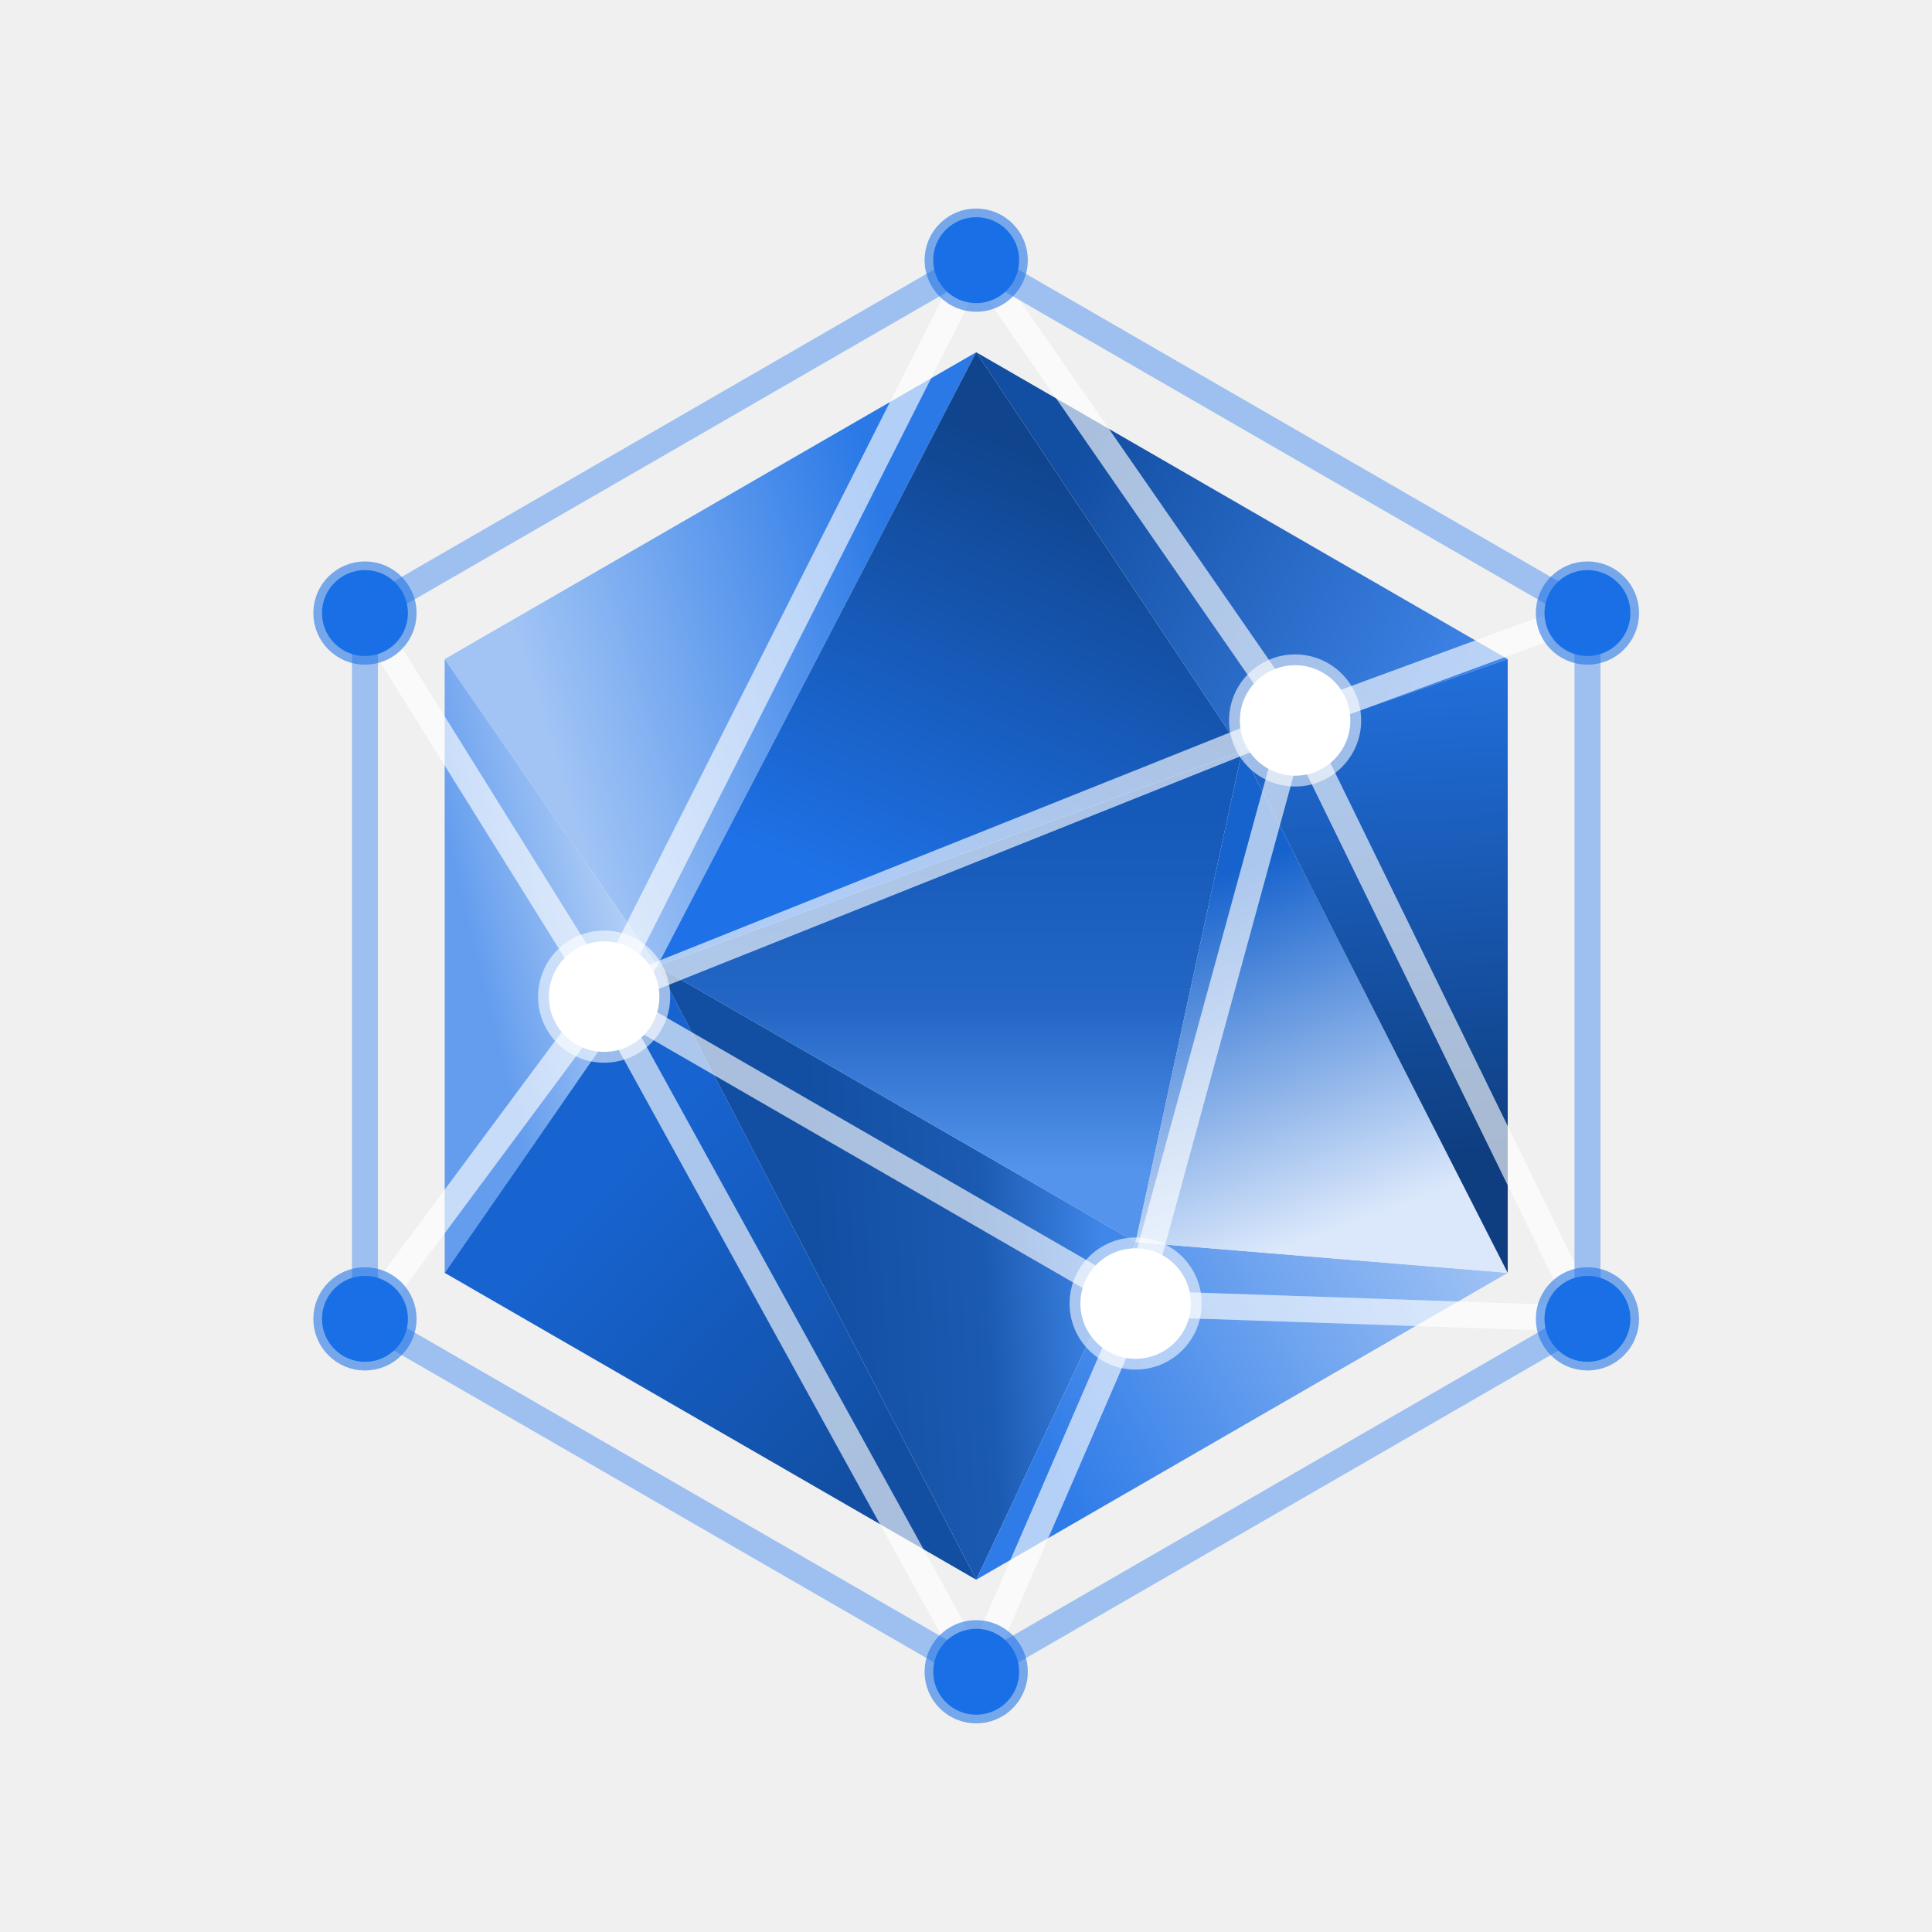
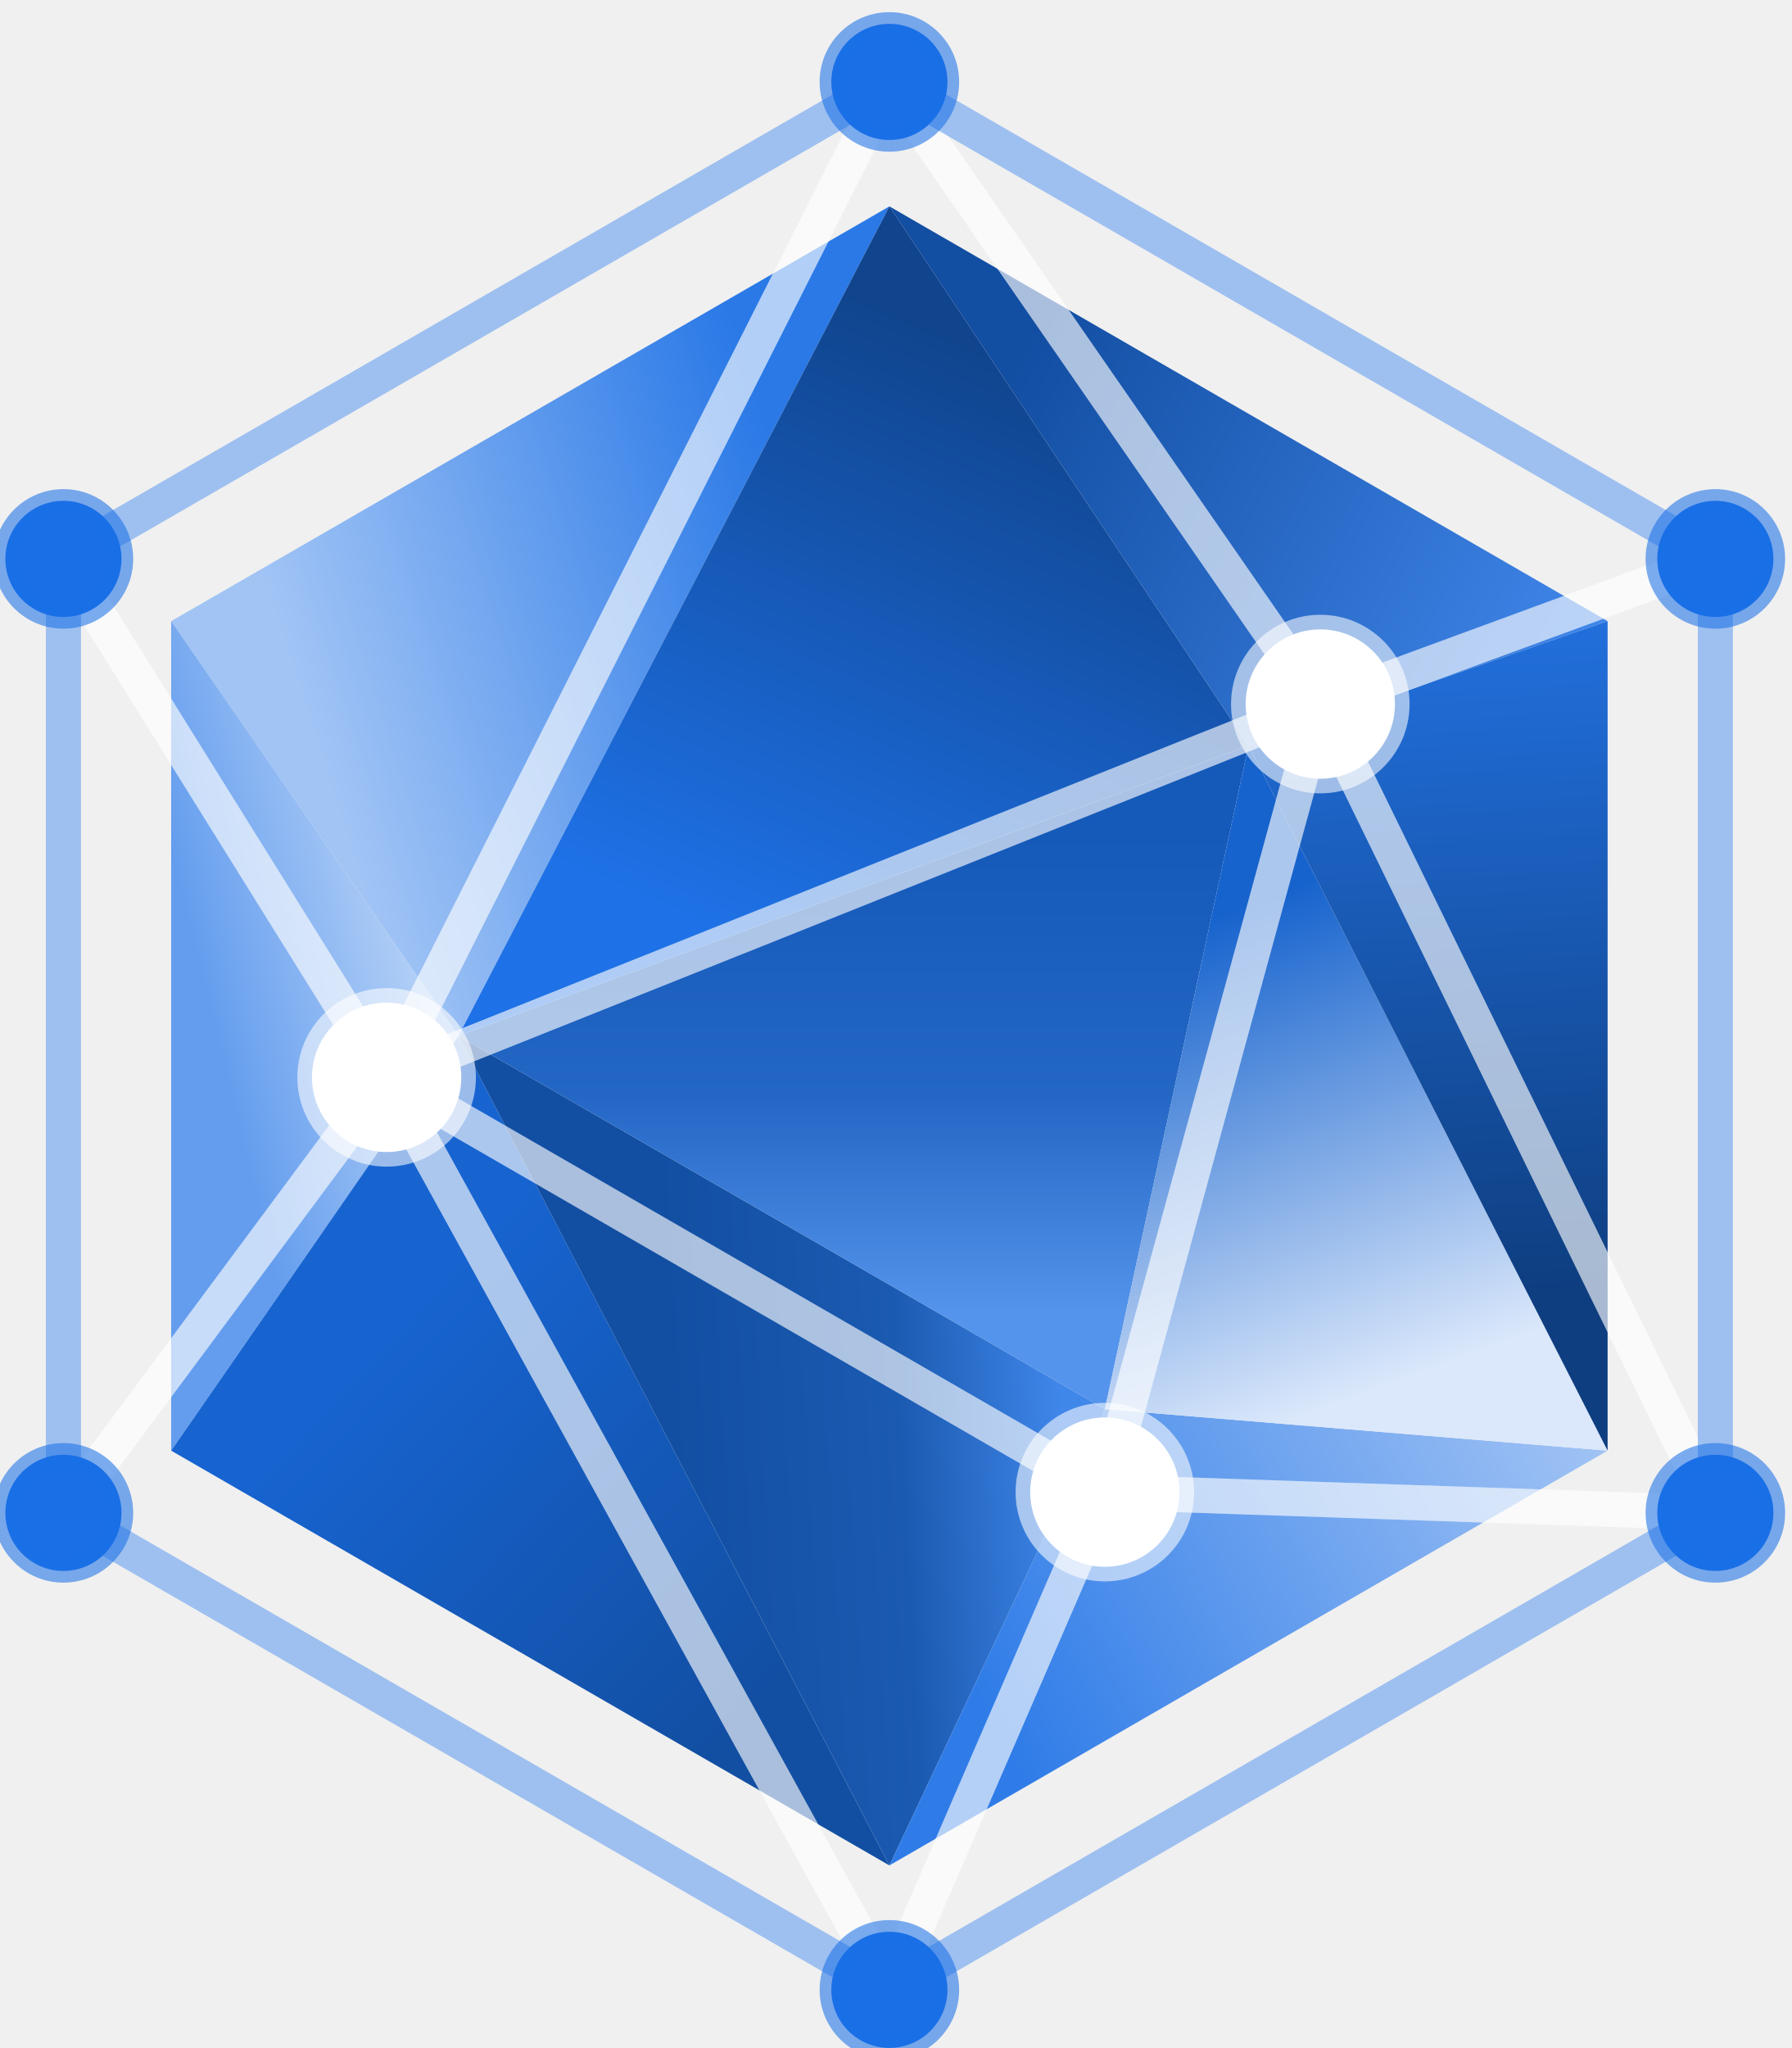
- <svg xmlns="http://www.w3.org/2000/svg" width="100%" height="100%" viewBox="0 0 1859 1859" version="1.1" xml:space="preserve" style="fill-rule:evenodd;clip-rule:evenodd;stroke-linecap:round;stroke-linejoin:round;stroke-miterlimit:1.5;">
-   <g transform="matrix(1,0,0,1,-41324,-9708)">
+ <svg xmlns="http://www.w3.org/2000/svg" viewBox="0 0 1276 1458" version="1.1" xml:space="preserve" style="fill-rule:evenodd;clip-rule:evenodd;stroke-linecap:round;stroke-linejoin:round;stroke-miterlimit:1.5;">
+   <g transform="matrix(1,0,0,1,-41630,-9900)">
    <g id="Artboard11" transform="matrix(0.392344,0,0,0.426905,28515.2,6486.55)">
      <rect x="32647" y="7546.06" width="11904.1" height="4354.44" style="fill:none;" />
      <g transform="matrix(2.54879,0,0,2.34244,-59552.1,-13052.9)">
        <g id="final" transform="matrix(1.32983,0,0,1,33058.4,1967.53)">
          <g transform="matrix(0.751975,0,0,1,84.855,59.0551)">
            <g transform="matrix(1,0,0,1,0.827725,0.751335)">
              <path d="M3634.01,7695.94L3940.87,7105.39L3429.44,7400.66L3634.01,7695.94Z" style="fill:url(#_Linear1);" />
            </g>
            <g transform="matrix(1,0,0,1,0.827725,0.751335)">
              <path d="M3429.44,7991.21L3634.01,7695.94L3429.44,7400.66L3429.44,7991.21Z" style="fill:url(#_Linear2);" />
            </g>
            <g transform="matrix(1,0,0,1,0.827725,0.751335)">
              <path d="M3940.87,8286.49L3634.01,7695.94L3429.44,7991.21L3940.87,8286.49Z" style="fill:url(#_Linear3);" />
            </g>
            <g transform="matrix(1,0,0,1,0.827725,0.751335)">
              <path d="M3940.87,8286.49L4094.3,7961.69L3634.01,7695.94L3940.87,8286.49Z" style="fill:url(#_Linear4);" />
            </g>
            <g transform="matrix(1,0,0,1,0.827725,0.751335)">
              <path d="M4452.3,7991.21L4094.3,7961.69L3940.87,8286.49L4452.3,7991.21Z" style="fill:url(#_Linear5);" />
            </g>
            <g transform="matrix(1,0,0,1,0.827725,0.751335)">
              <path d="M4196.59,7489.24L4094.3,7961.69L3634.01,7695.94L4196.59,7489.24Z" style="fill:url(#_Linear6);" />
            </g>
            <g transform="matrix(1,0,0,1,0.827725,0.751335)">
              <path d="M3940.87,7105.39L4196.59,7489.24L3634.01,7695.94L3940.87,7105.39Z" style="fill:url(#_Linear7);" />
            </g>
            <g transform="matrix(1,0,0,1,0.827725,0.751335)">
              <path d="M4452.3,7400.66L4196.59,7489.24L3940.87,7105.39L4452.3,7400.66Z" style="fill:url(#_Linear8);" />
            </g>
            <g transform="matrix(1,0,0,1,0.827725,0.751335)">
              <path d="M4452.3,7991.21L4196.59,7489.24L4094.3,7961.69L4452.3,7991.21Z" style="fill:url(#_Linear9);" />
            </g>
            <g transform="matrix(1,0,0,1,0.827725,0.751335)">
              <path d="M4452.3,7400.66L4196.59,7489.24L4452.3,7991.21L4452.3,7400.66Z" style="fill:url(#_Linear10);" />
            </g>
          </g>
          <g transform="matrix(0.751975,0,0,1,84.855,59.0551)">
            <g transform="matrix(1,0,0,1,0.827725,0.751335)">
              <path d="M3582.87,7725.47L3940.87,7016.8L3352.72,7356.37L3582.87,7725.47Z" style="fill:none;stroke:white;stroke-opacity:0.4;stroke-width:25px;" />
            </g>
            <g transform="matrix(1,0,0,1,0.827725,0.751335)">
              <path d="M3352.72,8035.5L3940.87,8375.07L3582.87,7725.47L3352.72,8035.5Z" style="fill:none;stroke:white;stroke-opacity:0.4;stroke-width:25px;" />
            </g>
            <g transform="matrix(1,0,0,1,0.827725,0.751335)">
              <path d="M3940.87,7016.8L3582.87,7725.47L4247.73,7459.72L3940.87,7016.8Z" style="fill:none;stroke:white;stroke-opacity:0.4;stroke-width:25px;" />
            </g>
            <g transform="matrix(1,0,0,1,0.827725,0.751335)">
              <path d="M3352.72,8035.5L3582.87,7725.47L3352.72,7356.37L3352.72,8035.5Z" style="fill:none;stroke:white;stroke-opacity:0.4;stroke-width:25px;" />
            </g>
            <g transform="matrix(1,0,0,1,0.827725,0.751335)">
              <path d="M4094.3,8020.74L4247.73,7459.72L3582.87,7725.47L4094.3,8020.74Z" style="fill:none;stroke:white;stroke-opacity:0.4;stroke-width:25px;" />
            </g>
            <g transform="matrix(1,0,0,1,0.827725,0.751335)">
              <path d="M3582.87,7725.47L4094.3,8020.74L3940.87,8375.07L3582.87,7725.47Z" style="fill:none;stroke:white;stroke-opacity:0.4;stroke-width:25px;" />
            </g>
            <g transform="matrix(1,0,0,1,0.827725,0.751335)">
              <path d="M3940.87,7016.8L4247.73,7459.72L4529.02,7356.37L3940.87,7016.8Z" style="fill:none;stroke:white;stroke-opacity:0.4;stroke-width:25px;" />
            </g>
            <g transform="matrix(1,0,0,1,0.827725,0.751335)">
              <path d="M4529.02,8035.5L4247.73,7459.72L4094.3,8020.74L4529.02,8035.5Z" style="fill:none;stroke:white;stroke-opacity:0.4;stroke-width:25px;" />
            </g>
            <g transform="matrix(1,0,0,1,0.827725,0.751335)">
              <path d="M3940.87,8375.07L4094.3,8020.74L4529.02,8035.5L3940.87,8375.07Z" style="fill:none;stroke:white;stroke-opacity:0.4;stroke-width:25px;" />
            </g>
            <g transform="matrix(1,0,0,1,0.827725,0.751335)">
              <path d="M4529.02,7356.37L4529.02,8035.5L4247.73,7459.72L4529.02,7356.37Z" style="fill:none;stroke:white;stroke-opacity:0.4;stroke-width:25px;" />
            </g>
            <g transform="matrix(1,0,0,1,0.827725,0.751335)">
              <path d="M3940.87,7016.8L4529.02,7356.37L4529.02,8035.5L3940.87,8375.07L3352.72,8035.5L3352.72,7356.37L3940.87,7016.8Z" style="fill:none;stroke:rgb(26,111,230);stroke-opacity:0.4;stroke-width:25px;" />
            </g>
            <g transform="matrix(1.61658,0,0,1.61658,-2429.04,-4373.41)">
              <circle cx="3940.87" cy="7046.33" r="25.572" style="fill:rgb(26,111,230);stroke:rgb(26,111,230);stroke-opacity:0.57;stroke-width:10.31px;" />
            </g>
            <g transform="matrix(1.61658,0,0,1.61658,-1840.89,-3354.71)">
              <circle cx="3940.87" cy="7046.33" r="25.572" style="fill:rgb(26,111,230);stroke:rgb(26,111,230);stroke-opacity:0.57;stroke-width:10.31px;" />
            </g>
            <g transform="matrix(1.61658,0,0,1.61658,-2429.04,-3015.14)">
              <circle cx="3940.87" cy="7046.33" r="25.572" style="fill:rgb(26,111,230);stroke:rgb(26,111,230);stroke-opacity:0.57;stroke-width:10.31px;" />
            </g>
            <g transform="matrix(1.61658,0,0,1.61658,-3017.18,-3354.71)">
              <circle cx="3940.87" cy="7046.33" r="25.572" style="fill:rgb(26,111,230);stroke:rgb(26,111,230);stroke-opacity:0.57;stroke-width:10.31px;" />
            </g>
            <g transform="matrix(1.61658,0,0,1.61658,-3017.18,-4033.84)">
              <circle cx="3940.87" cy="7046.33" r="25.572" style="fill:rgb(26,111,230);stroke:rgb(26,111,230);stroke-opacity:0.57;stroke-width:10.31px;" />
            </g>
            <g transform="matrix(1.61658,0,0,1.61658,-1840.89,-4033.84)">
              <circle cx="3940.87" cy="7046.33" r="25.572" style="fill:rgb(26,111,230);stroke:rgb(26,111,230);stroke-opacity:0.57;stroke-width:10.31px;" />
            </g>
            <g transform="matrix(2.07846,0,0,2.07846,-3942.39,-7185.06)">
              <circle cx="3940.87" cy="7046.33" r="25.572" style="fill:white;stroke:white;stroke-opacity:0.57;stroke-width:10.02px;" />
            </g>
            <g transform="matrix(2.07846,0,0,2.07846,-4095.82,-6624.03)">
              <circle cx="3940.87" cy="7046.33" r="25.572" style="fill:white;stroke:white;stroke-opacity:0.57;stroke-width:10.02px;" />
            </g>
            <g transform="matrix(2.07846,0,0,2.07846,-4607.25,-6919.31)">
              <circle cx="3940.87" cy="7046.33" r="25.572" style="fill:white;stroke:white;stroke-opacity:0.57;stroke-width:10.02px;" />
            </g>
          </g>
        </g>
      </g>
    </g>
  </g>
  <defs>
    <linearGradient id="_Linear1" x1="0" y1="0" x2="1" y2="0" gradientUnits="userSpaceOnUse" gradientTransform="matrix(357.283,-112.425,112.425,357.283,3499.44,7383.1)">
      <stop offset="0" style="stop-color:rgb(161,196,245);stop-opacity:1" />
      <stop offset="1" style="stop-color:rgb(42,121,231);stop-opacity:1" />
    </linearGradient>
    <linearGradient id="_Linear2" x1="0" y1="0" x2="1" y2="0" gradientUnits="userSpaceOnUse" gradientTransform="matrix(159.146,-38.973,38.973,159.146,3457.16,7679.6)">
      <stop offset="0" style="stop-color:rgb(100,157,238);stop-opacity:1" />
      <stop offset="1" style="stop-color:rgb(184,211,247);stop-opacity:1" />
    </linearGradient>
    <linearGradient id="_Linear3" x1="0" y1="0" x2="1" y2="0" gradientUnits="userSpaceOnUse" gradientTransform="matrix(-281.288,-260.858,260.858,-281.288,3838.58,8178.25)">
      <stop offset="0" style="stop-color:rgb(18,79,163);stop-opacity:1" />
      <stop offset="1" style="stop-color:rgb(23,100,209);stop-opacity:1" />
    </linearGradient>
    <linearGradient id="_Linear4" x1="0" y1="0" x2="1" y2="0" gradientUnits="userSpaceOnUse" gradientTransform="matrix(277.847,-15.5453,15.5453,277.847,3788.48,8020.14)">
      <stop offset="0" style="stop-color:rgb(18,79,163);stop-opacity:1" />
      <stop offset="0.58" style="stop-color:rgb(27,90,177);stop-opacity:1" />
      <stop offset="0.8" style="stop-color:rgb(46,113,206);stop-opacity:1" />
      <stop offset="1" style="stop-color:rgb(64,135,234);stop-opacity:1" />
    </linearGradient>
    <linearGradient id="_Linear5" x1="0" y1="0" x2="1" y2="0" gradientUnits="userSpaceOnUse" gradientTransform="matrix(445.147,-236.284,236.284,445.147,4005.86,8168.77)">
      <stop offset="0" style="stop-color:rgb(47,124,232);stop-opacity:1" />
      <stop offset="1" style="stop-color:rgb(167,199,245);stop-opacity:1" />
    </linearGradient>
    <linearGradient id="_Linear6" x1="0" y1="0" x2="1" y2="0" gradientUnits="userSpaceOnUse" gradientTransform="matrix(2.10332e-14,-343.498,343.498,2.10332e-14,4043.16,7894.51)">
      <stop offset="0" style="stop-color:rgb(84,148,236);stop-opacity:1" />
      <stop offset="0.46" style="stop-color:rgb(35,102,196);stop-opacity:1" />
      <stop offset="1" style="stop-color:rgb(21,89,185);stop-opacity:1" />
    </linearGradient>
    <linearGradient id="_Linear7" x1="0" y1="0" x2="1" y2="0" gradientUnits="userSpaceOnUse" gradientTransform="matrix(177.742,-418.877,418.877,177.742,3788.74,7606.61)">
      <stop offset="0" style="stop-color:rgb(30,113,230);stop-opacity:1" />
      <stop offset="1" style="stop-color:rgb(16,68,141);stop-opacity:1" />
    </linearGradient>
    <linearGradient id="_Linear8" x1="0" y1="0" x2="1" y2="0" gradientUnits="userSpaceOnUse" gradientTransform="matrix(407.85,213.188,-213.188,407.85,4043.16,7189.72)">
      <stop offset="0" style="stop-color:rgb(18,78,162);stop-opacity:1" />
      <stop offset="1" style="stop-color:rgb(64,134,234);stop-opacity:1" />
    </linearGradient>
    <linearGradient id="_Linear9" x1="0" y1="0" x2="1" y2="0" gradientUnits="userSpaceOnUse" gradientTransform="matrix(-122.695,-335.09,335.09,-122.695,4344.85,7927.68)">
      <stop offset="0" style="stop-color:rgb(219,232,251);stop-opacity:1" />
      <stop offset="1" style="stop-color:rgb(23,99,205);stop-opacity:1" />
    </linearGradient>
    <linearGradient id="_Linear10" x1="0" y1="0" x2="1" y2="0" gradientUnits="userSpaceOnUse" gradientTransform="matrix(-30.4285,-529.517,529.517,-30.4285,4391.87,7877.72)">
      <stop offset="0" style="stop-color:rgb(14,62,128);stop-opacity:1" />
      <stop offset="1" style="stop-color:rgb(36,117,231);stop-opacity:1" />
    </linearGradient>
  </defs>
</svg>
